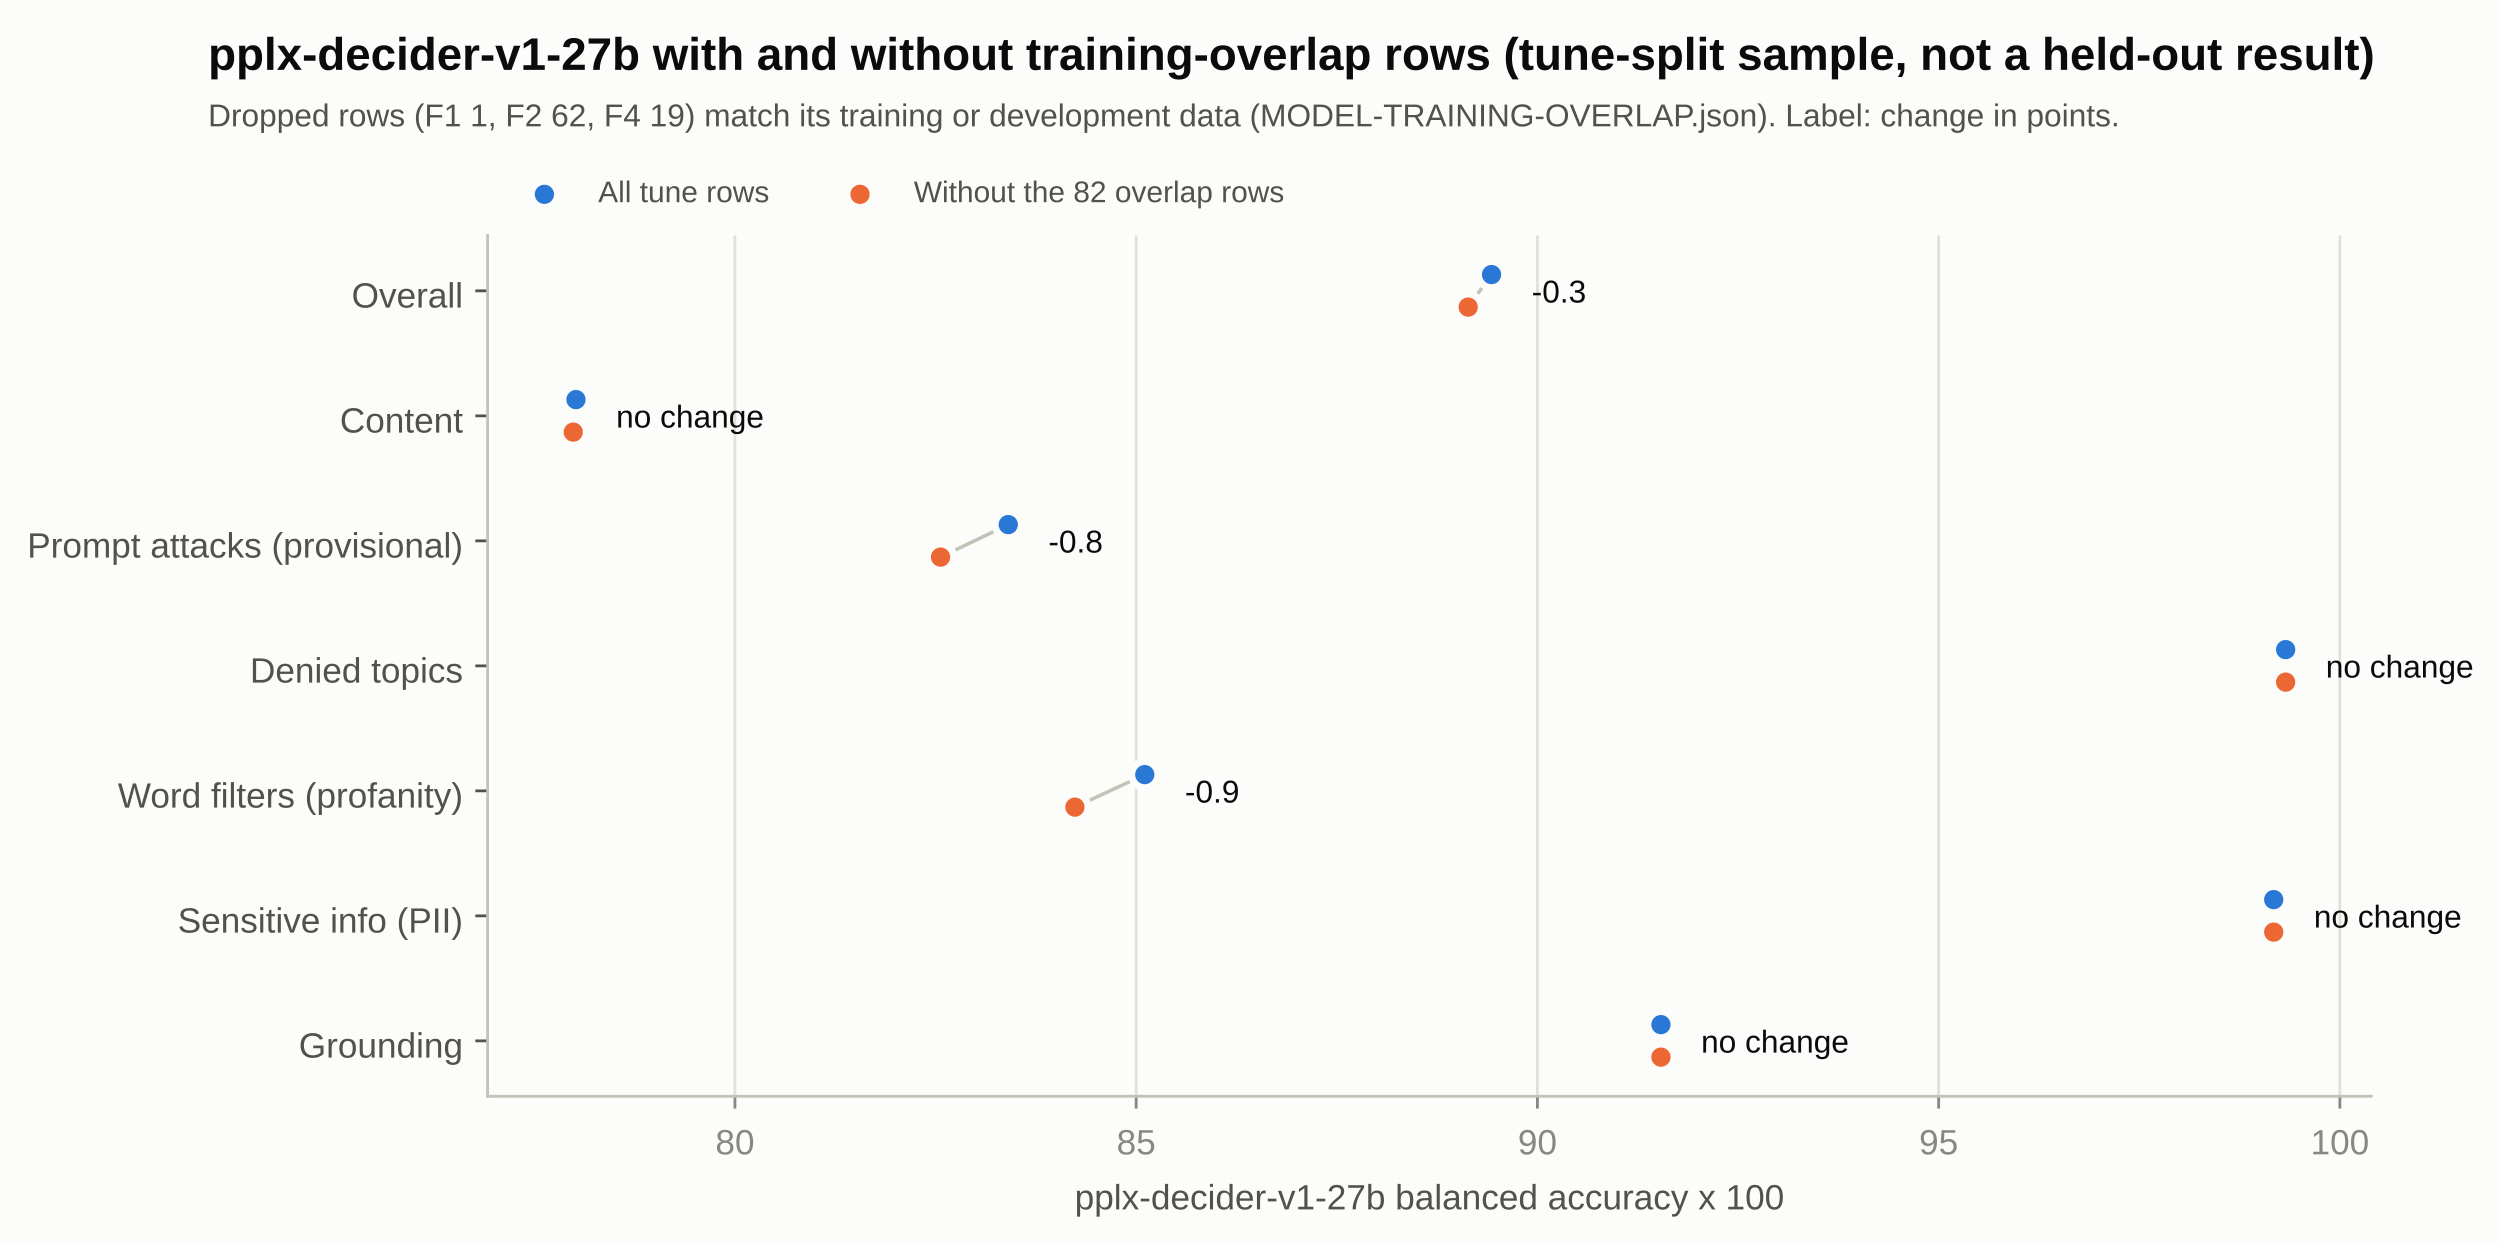
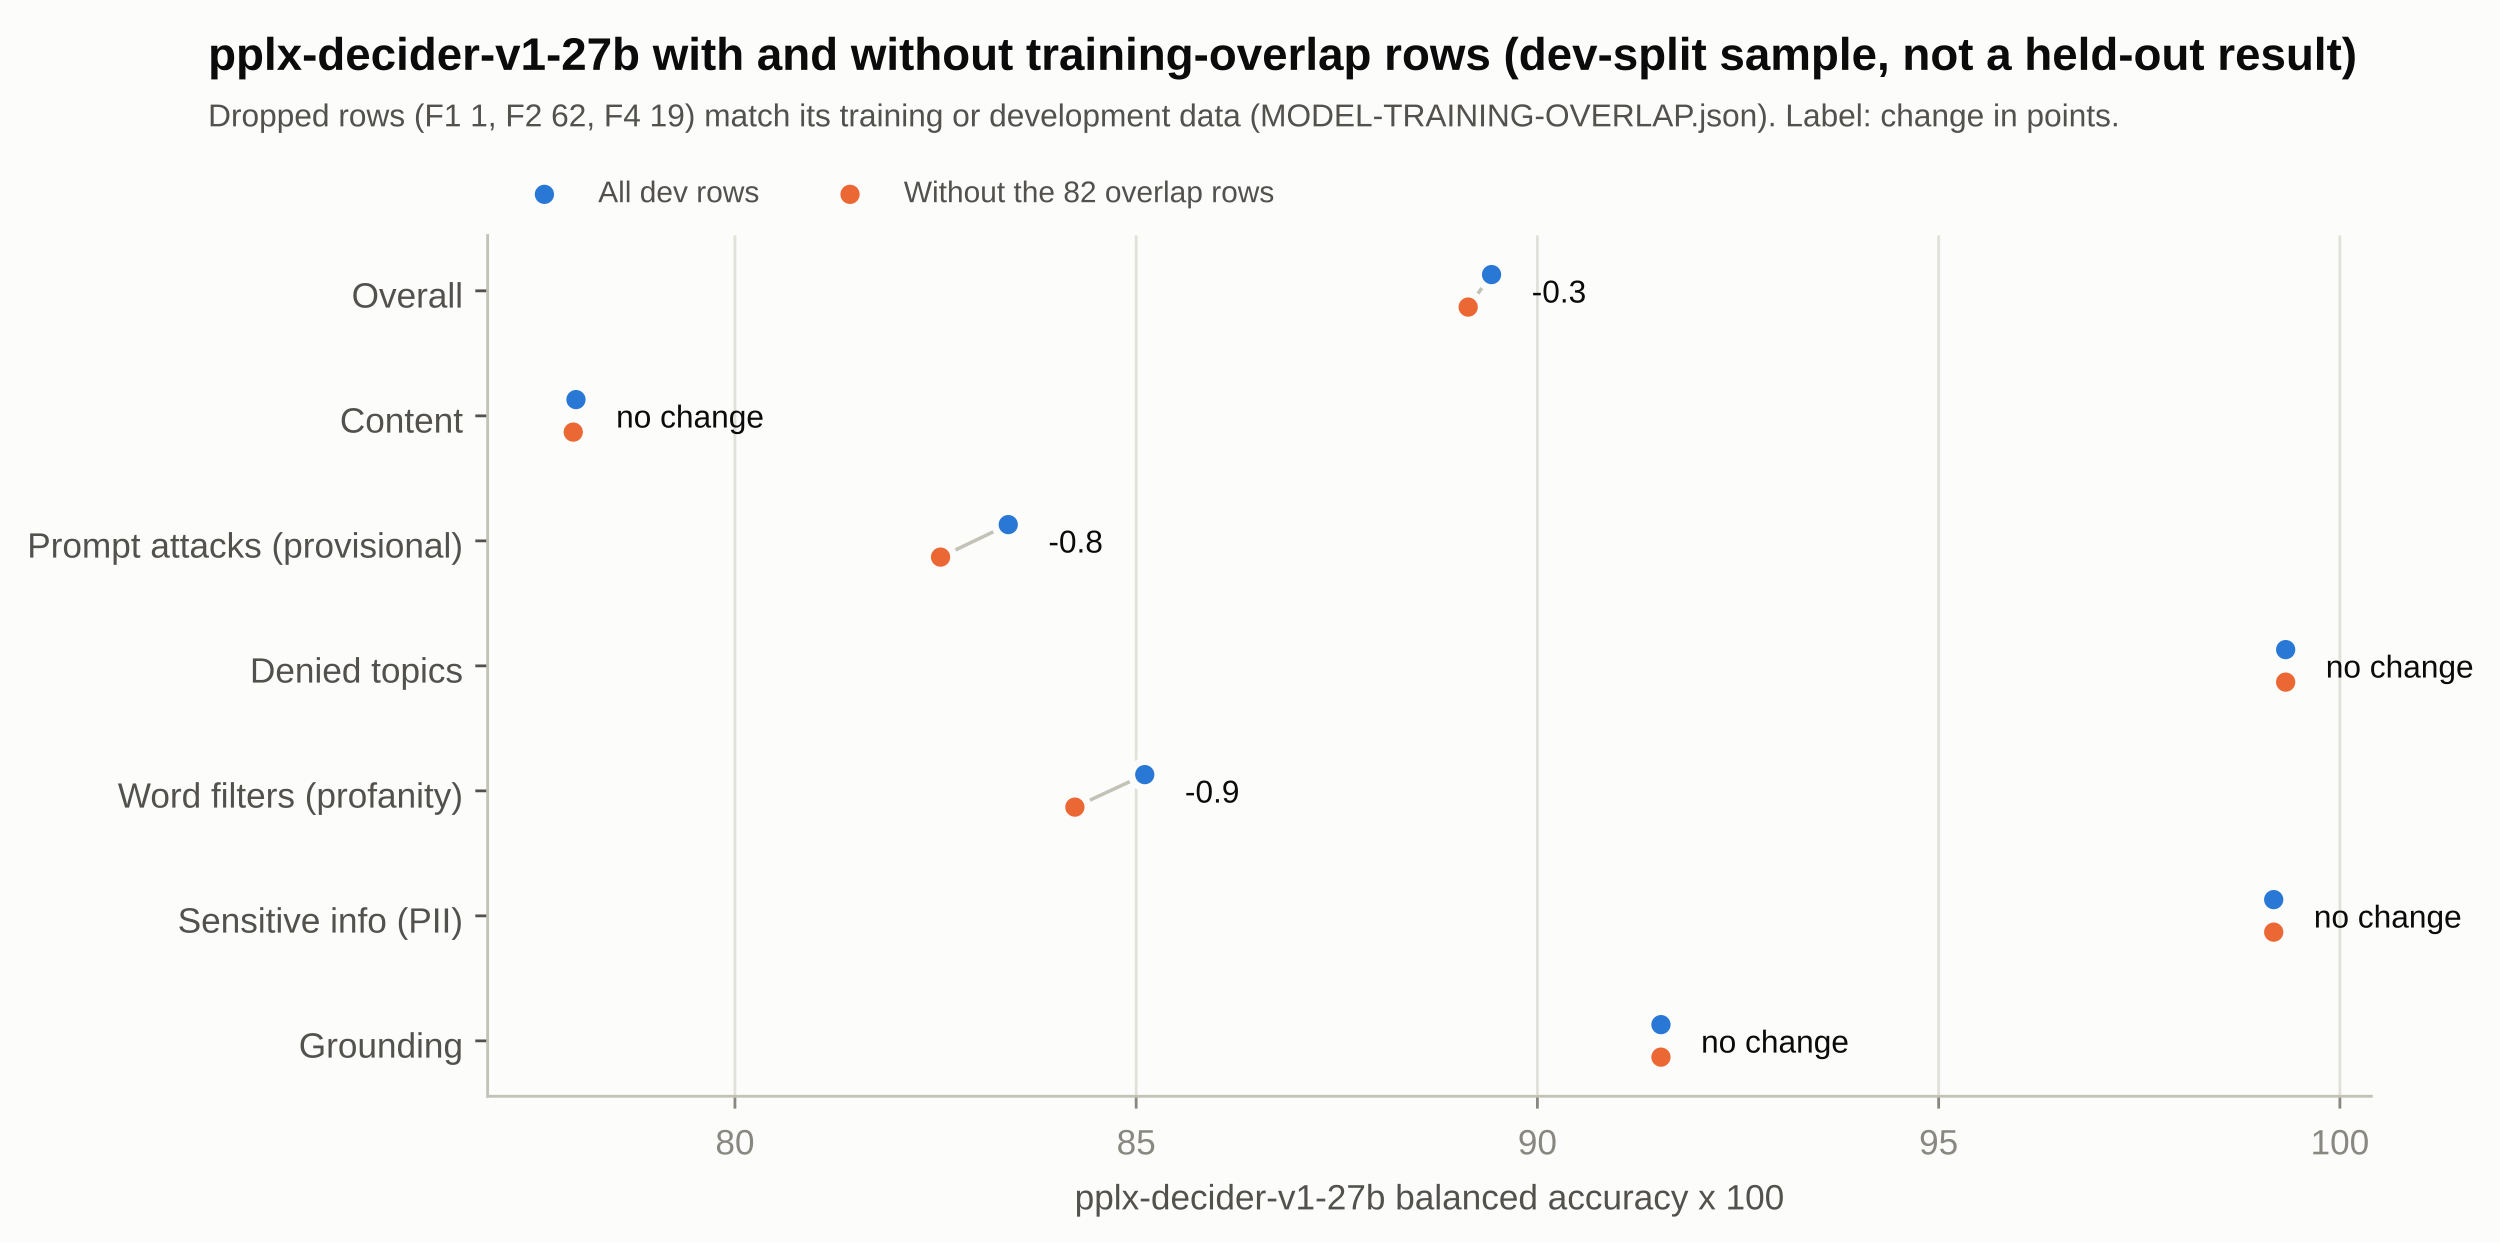
<svg xmlns="http://www.w3.org/2000/svg" xmlns:xlink="http://www.w3.org/1999/xlink" width="710.96pt" height="353.26pt" viewBox="0 0 710.96 353.26" version="1.1">
  <defs>
    <style type="text/css">*{stroke-linejoin: round; stroke-linecap: butt}</style>
  </defs>
  <g id="figure_1">
    <g id="patch_1">
      <path d="M 0 353.26  L 710.96 353.26  L 710.96 0  L 0 0  z " style="fill: #fcfcfb" />
    </g>
    <g id="axes_1">
      <g id="patch_2">
        <path d="M 138.673 311.76  L 674.353 311.76  L 674.353 66.96  L 138.673 66.96  z " style="fill: #fcfcfb" />
      </g>
      <g id="line2d_1">
-         <path d="M 424.174 78.087  L 417.524 87.33  " clip-path="url(#p99639ea901)" style="fill: none; stroke: #c3c2b7; stroke-linecap: square" />
+         <path d="M 424.174 78.087  L 417.524 87.33  " clip-path="url(#p5f80e92845)" style="fill: none; stroke: #c3c2b7; stroke-linecap: square" />
      </g>
      <g id="line2d_2">
-         <path d="M 163.799 113.638  L 163.023 122.881  " clip-path="url(#p99639ea901)" style="fill: none; stroke: #c3c2b7; stroke-linecap: square" />
+         <path d="M 163.799 113.638  L 163.023 122.881  " clip-path="url(#p5f80e92845)" style="fill: none; stroke: #c3c2b7; stroke-linecap: square" />
      </g>
      <g id="line2d_3">
-         <path d="M 286.731 149.188  L 267.478 158.431  " clip-path="url(#p99639ea901)" style="fill: none; stroke: #c3c2b7; stroke-linecap: square" />
+         <path d="M 286.731 149.188  L 267.478 158.431  " clip-path="url(#p5f80e92845)" style="fill: none; stroke: #c3c2b7; stroke-linecap: square" />
      </g>
      <g id="line2d_4">
-         <path d="M 650.004 184.738  L 650.004 193.982  " clip-path="url(#p99639ea901)" style="fill: none; stroke: #c3c2b7; stroke-linecap: square" />
+         <path d="M 650.004 184.738  L 650.004 193.982  " clip-path="url(#p5f80e92845)" style="fill: none; stroke: #c3c2b7; stroke-linecap: square" />
      </g>
      <g id="line2d_5">
-         <path d="M 325.554 220.289  L 305.685 229.532  " clip-path="url(#p99639ea901)" style="fill: none; stroke: #c3c2b7; stroke-linecap: square" />
+         <path d="M 325.554 220.289  L 305.685 229.532  " clip-path="url(#p5f80e92845)" style="fill: none; stroke: #c3c2b7; stroke-linecap: square" />
      </g>
      <g id="line2d_6">
-         <path d="M 646.606 255.839  L 646.606 265.082  " clip-path="url(#p99639ea901)" style="fill: none; stroke: #c3c2b7; stroke-linecap: square" />
+         <path d="M 646.606 255.839  L 646.606 265.082  " clip-path="url(#p5f80e92845)" style="fill: none; stroke: #c3c2b7; stroke-linecap: square" />
      </g>
      <g id="line2d_7">
-         <path d="M 472.348 291.39  L 472.348 300.633  " clip-path="url(#p99639ea901)" style="fill: none; stroke: #c3c2b7; stroke-linecap: square" />
+         <path d="M 472.348 291.39  L 472.348 300.633  " clip-path="url(#p5f80e92845)" style="fill: none; stroke: #c3c2b7; stroke-linecap: square" />
      </g>
      <g id="matplotlib.axis_1">
        <g id="xtick_1">
          <g id="line2d_8">
-             <path d="M 209.004 311.76  L 209.004 66.96  " clip-path="url(#p99639ea901)" style="fill: none; stroke: #e1e0d9; stroke-width: 0.8; stroke-linecap: square" />
+             <path d="M 209.004 311.76  L 209.004 66.96  " clip-path="url(#p5f80e92845)" style="fill: none; stroke: #e1e0d9; stroke-width: 0.8; stroke-linecap: square" />
          </g>
          <g id="line2d_9">
            <defs>
-               <path id="m9927404ad9" d="M 0 0  L 0 3.5  " style="stroke: #898781; stroke-width: 0.8" />
+               <path id="m721af9357c" d="M 0 0  L 0 3.5  " style="stroke: #898781; stroke-width: 0.8" />
            </defs>
            <g>
-               <use xlink:href="#m9927404ad9" x="209.004" y="311.76" style="fill: #898781; stroke: #898781; stroke-width: 0.8" />
+               <use xlink:href="#m721af9357c" x="209.004" y="311.76" style="fill: #898781; stroke: #898781; stroke-width: 0.8" />
            </g>
          </g>
          <g id="text_1">
            <text style="font-size: 10px; font-family: 'Helvetica Neue', 'Arial', 'DejaVu Sans'; text-anchor: middle; fill: #898781" x="209.004" y="328.28" transform="rotate(-0 209.0038 328.28)">80</text>
          </g>
        </g>
        <g id="xtick_2">
          <g id="line2d_10">
-             <path d="M 323.109 311.76  L 323.109 66.96  " clip-path="url(#p99639ea901)" style="fill: none; stroke: #e1e0d9; stroke-width: 0.8; stroke-linecap: square" />
+             <path d="M 323.109 311.76  L 323.109 66.96  " clip-path="url(#p5f80e92845)" style="fill: none; stroke: #e1e0d9; stroke-width: 0.8; stroke-linecap: square" />
          </g>
          <g id="line2d_11">
            <g>
-               <use xlink:href="#m9927404ad9" x="323.109" y="311.76" style="fill: #898781; stroke: #898781; stroke-width: 0.8" />
+               <use xlink:href="#m721af9357c" x="323.109" y="311.76" style="fill: #898781; stroke: #898781; stroke-width: 0.8" />
            </g>
          </g>
          <g id="text_2">
            <text style="font-size: 10px; font-family: 'Helvetica Neue', 'Arial', 'DejaVu Sans'; text-anchor: middle; fill: #898781" x="323.109" y="328.28" transform="rotate(-0 323.1088 328.28)">85</text>
          </g>
        </g>
        <g id="xtick_3">
          <g id="line2d_12">
-             <path d="M 437.214 311.76  L 437.214 66.96  " clip-path="url(#p99639ea901)" style="fill: none; stroke: #e1e0d9; stroke-width: 0.8; stroke-linecap: square" />
+             <path d="M 437.214 311.76  L 437.214 66.96  " clip-path="url(#p5f80e92845)" style="fill: none; stroke: #e1e0d9; stroke-width: 0.8; stroke-linecap: square" />
          </g>
          <g id="line2d_13">
            <g>
-               <use xlink:href="#m9927404ad9" x="437.214" y="311.76" style="fill: #898781; stroke: #898781; stroke-width: 0.8" />
+               <use xlink:href="#m721af9357c" x="437.214" y="311.76" style="fill: #898781; stroke: #898781; stroke-width: 0.8" />
            </g>
          </g>
          <g id="text_3">
            <text style="font-size: 10px; font-family: 'Helvetica Neue', 'Arial', 'DejaVu Sans'; text-anchor: middle; fill: #898781" x="437.214" y="328.28" transform="rotate(-0 437.2139 328.28)">90</text>
          </g>
        </g>
        <g id="xtick_4">
          <g id="line2d_14">
-             <path d="M 551.319 311.76  L 551.319 66.96  " clip-path="url(#p99639ea901)" style="fill: none; stroke: #e1e0d9; stroke-width: 0.8; stroke-linecap: square" />
+             <path d="M 551.319 311.76  L 551.319 66.96  " clip-path="url(#p5f80e92845)" style="fill: none; stroke: #e1e0d9; stroke-width: 0.8; stroke-linecap: square" />
          </g>
          <g id="line2d_15">
            <g>
-               <use xlink:href="#m9927404ad9" x="551.319" y="311.76" style="fill: #898781; stroke: #898781; stroke-width: 0.8" />
+               <use xlink:href="#m721af9357c" x="551.319" y="311.76" style="fill: #898781; stroke: #898781; stroke-width: 0.8" />
            </g>
          </g>
          <g id="text_4">
            <text style="font-size: 10px; font-family: 'Helvetica Neue', 'Arial', 'DejaVu Sans'; text-anchor: middle; fill: #898781" x="551.319" y="328.28" transform="rotate(-0 551.3189 328.28)">95</text>
          </g>
        </g>
        <g id="xtick_5">
          <g id="line2d_16">
-             <path d="M 665.424 311.76  L 665.424 66.96  " clip-path="url(#p99639ea901)" style="fill: none; stroke: #e1e0d9; stroke-width: 0.8; stroke-linecap: square" />
+             <path d="M 665.424 311.76  L 665.424 66.96  " clip-path="url(#p5f80e92845)" style="fill: none; stroke: #e1e0d9; stroke-width: 0.8; stroke-linecap: square" />
          </g>
          <g id="line2d_17">
            <g>
-               <use xlink:href="#m9927404ad9" x="665.424" y="311.76" style="fill: #898781; stroke: #898781; stroke-width: 0.8" />
+               <use xlink:href="#m721af9357c" x="665.424" y="311.76" style="fill: #898781; stroke: #898781; stroke-width: 0.8" />
            </g>
          </g>
          <g id="text_5">
            <text style="font-size: 10px; font-family: 'Helvetica Neue', 'Arial', 'DejaVu Sans'; text-anchor: middle; fill: #898781" x="665.424" y="328.28" transform="rotate(-0 665.424 328.28)">100</text>
          </g>
        </g>
        <g id="text_6">
          <text style="font-size: 10px; font-family: 'Helvetica Neue', 'Arial', 'DejaVu Sans'; text-anchor: middle; fill: #52514e" x="406.513" y="343.93" transform="rotate(-0 406.5134 343.93)">pplx-decider-v1-27b balanced accuracy x 100</text>
        </g>
      </g>
      <g id="matplotlib.axis_2">
        <g id="ytick_1">
          <g id="line2d_18">
            <defs>
-               <path id="mbb9f335a5d" d="M 0 0  L -3.5 0  " style="stroke: #52514e; stroke-width: 0.8" />
+               <path id="mc8928a85e5" d="M 0 0  L -3.5 0  " style="stroke: #52514e; stroke-width: 0.8" />
            </defs>
            <g>
-               <use xlink:href="#mbb9f335a5d" x="138.673" y="82.709" style="fill: #52514e; stroke: #52514e; stroke-width: 0.8" />
+               <use xlink:href="#mc8928a85e5" x="138.673" y="82.709" style="fill: #52514e; stroke: #52514e; stroke-width: 0.8" />
            </g>
          </g>
          <g id="text_7">
            <text style="font-size: 10px; font-family: 'Helvetica Neue', 'Arial', 'DejaVu Sans'; text-anchor: end; fill: #52514e" x="131.673" y="87.469" transform="rotate(-0 131.6734 87.46882)">Overall</text>
          </g>
        </g>
        <g id="ytick_2">
          <g id="line2d_19">
            <g>
-               <use xlink:href="#mbb9f335a5d" x="138.673" y="118.259" style="fill: #52514e; stroke: #52514e; stroke-width: 0.8" />
+               <use xlink:href="#mc8928a85e5" x="138.673" y="118.259" style="fill: #52514e; stroke: #52514e; stroke-width: 0.8" />
            </g>
          </g>
          <g id="text_8">
            <text style="font-size: 10px; font-family: 'Helvetica Neue', 'Arial', 'DejaVu Sans'; text-anchor: end; fill: #52514e" x="131.673" y="123.019" transform="rotate(-0 131.6734 123.0192)">Content</text>
          </g>
        </g>
        <g id="ytick_3">
          <g id="line2d_20">
            <g>
-               <use xlink:href="#mbb9f335a5d" x="138.673" y="153.81" style="fill: #52514e; stroke: #52514e; stroke-width: 0.8" />
+               <use xlink:href="#mc8928a85e5" x="138.673" y="153.81" style="fill: #52514e; stroke: #52514e; stroke-width: 0.8" />
            </g>
          </g>
          <g id="text_9">
            <text style="font-size: 10px; font-family: 'Helvetica Neue', 'Arial', 'DejaVu Sans'; text-anchor: end; fill: #52514e" x="131.673" y="158.57" transform="rotate(-0 131.6734 158.5696)">Prompt attacks (provisional)</text>
          </g>
        </g>
        <g id="ytick_4">
          <g id="line2d_21">
            <g>
-               <use xlink:href="#mbb9f335a5d" x="138.673" y="189.36" style="fill: #52514e; stroke: #52514e; stroke-width: 0.8" />
+               <use xlink:href="#mc8928a85e5" x="138.673" y="189.36" style="fill: #52514e; stroke: #52514e; stroke-width: 0.8" />
            </g>
          </g>
          <g id="text_10">
            <text style="font-size: 10px; font-family: 'Helvetica Neue', 'Arial', 'DejaVu Sans'; text-anchor: end; fill: #52514e" x="131.673" y="194.12" transform="rotate(-0 131.6734 194.12)">Denied topics</text>
          </g>
        </g>
        <g id="ytick_5">
          <g id="line2d_22">
            <g>
-               <use xlink:href="#mbb9f335a5d" x="138.673" y="224.91" style="fill: #52514e; stroke: #52514e; stroke-width: 0.8" />
+               <use xlink:href="#mc8928a85e5" x="138.673" y="224.91" style="fill: #52514e; stroke: #52514e; stroke-width: 0.8" />
            </g>
          </g>
          <g id="text_11">
            <text style="font-size: 10px; font-family: 'Helvetica Neue', 'Arial', 'DejaVu Sans'; text-anchor: end; fill: #52514e" x="131.673" y="229.67" transform="rotate(-0 131.6734 229.6704)">Word filters (profanity)</text>
          </g>
        </g>
        <g id="ytick_6">
          <g id="line2d_23">
            <g>
-               <use xlink:href="#mbb9f335a5d" x="138.673" y="260.461" style="fill: #52514e; stroke: #52514e; stroke-width: 0.8" />
+               <use xlink:href="#mc8928a85e5" x="138.673" y="260.461" style="fill: #52514e; stroke: #52514e; stroke-width: 0.8" />
            </g>
          </g>
          <g id="text_12">
            <text style="font-size: 10px; font-family: 'Helvetica Neue', 'Arial', 'DejaVu Sans'; text-anchor: end; fill: #52514e" x="131.673" y="265.221" transform="rotate(-0 131.6734 265.2208)">Sensitive info (PII)</text>
          </g>
        </g>
        <g id="ytick_7">
          <g id="line2d_24">
            <g>
-               <use xlink:href="#mbb9f335a5d" x="138.673" y="296.011" style="fill: #52514e; stroke: #52514e; stroke-width: 0.8" />
+               <use xlink:href="#mc8928a85e5" x="138.673" y="296.011" style="fill: #52514e; stroke: #52514e; stroke-width: 0.8" />
            </g>
          </g>
          <g id="text_13">
            <text style="font-size: 10px; font-family: 'Helvetica Neue', 'Arial', 'DejaVu Sans'; text-anchor: end; fill: #52514e" x="131.673" y="300.771" transform="rotate(-0 131.6734 300.7712)">Grounding</text>
          </g>
        </g>
      </g>
      <g id="patch_3">
        <path d="M 138.673 311.76  L 138.673 66.96  " style="fill: none; stroke: #c3c2b7; stroke-width: 0.8; stroke-linejoin: miter; stroke-linecap: square" />
      </g>
      <g id="patch_4">
        <path d="M 138.673 311.76  L 674.353 311.76  " style="fill: none; stroke: #c3c2b7; stroke-width: 0.8; stroke-linejoin: miter; stroke-linecap: square" />
      </g>
      <g id="PathCollection_1">
        <defs>
-           <path id="mcdd5e57897" d="M 0 3.742  C 0.992 3.742 1.944 3.347 2.646 2.646  C 3.347 1.944 3.742 0.992 3.742 0  C 3.742 -0.992 3.347 -1.944 2.646 -2.646  C 1.944 -3.347 0.992 -3.742 0 -3.742  C -0.992 -3.742 -1.944 -3.347 -2.646 -2.646  C -3.347 -1.944 -3.742 -0.992 -3.742 0  C -3.742 0.992 -3.347 1.944 -2.646 2.646  C -1.944 3.347 -0.992 3.742 0 3.742  z " style="stroke: #fcfcfb; stroke-width: 2" />
+           <path id="ma0c1a842f9" d="M 0 3.742  C 0.992 3.742 1.944 3.347 2.646 2.646  C 3.347 1.944 3.742 0.992 3.742 0  C 3.742 -0.992 3.347 -1.944 2.646 -2.646  C 1.944 -3.347 0.992 -3.742 0 -3.742  C -0.992 -3.742 -1.944 -3.347 -2.646 -2.646  C -3.347 -1.944 -3.742 -0.992 -3.742 0  C -3.742 0.992 -3.347 1.944 -2.646 2.646  C -1.944 3.347 -0.992 3.742 0 3.742  z " style="stroke: #fcfcfb; stroke-width: 2" />
        </defs>
-         <g clip-path="url(#p99639ea901)">
-           <use xlink:href="#mcdd5e57897" x="424.174" y="78.087" style="fill: #2a78d6; stroke: #fcfcfb; stroke-width: 2" />
+         <g clip-path="url(#p5f80e92845)">
+           <use xlink:href="#ma0c1a842f9" x="424.174" y="78.087" style="fill: #2a78d6; stroke: #fcfcfb; stroke-width: 2" />
        </g>
      </g>
      <g id="PathCollection_2">
        <defs>
-           <path id="m814eb65b07" d="M 0 3.742  C 0.992 3.742 1.944 3.347 2.646 2.646  C 3.347 1.944 3.742 0.992 3.742 0  C 3.742 -0.992 3.347 -1.944 2.646 -2.646  C 1.944 -3.347 0.992 -3.742 0 -3.742  C -0.992 -3.742 -1.944 -3.347 -2.646 -2.646  C -3.347 -1.944 -3.742 -0.992 -3.742 0  C -3.742 0.992 -3.347 1.944 -2.646 2.646  C -1.944 3.347 -0.992 3.742 0 3.742  z " style="stroke: #fcfcfb; stroke-width: 2" />
+           <path id="m62d49ca5db" d="M 0 3.742  C 0.992 3.742 1.944 3.347 2.646 2.646  C 3.347 1.944 3.742 0.992 3.742 0  C 3.742 -0.992 3.347 -1.944 2.646 -2.646  C 1.944 -3.347 0.992 -3.742 0 -3.742  C -0.992 -3.742 -1.944 -3.347 -2.646 -2.646  C -3.347 -1.944 -3.742 -0.992 -3.742 0  C -3.742 0.992 -3.347 1.944 -2.646 2.646  C -1.944 3.347 -0.992 3.742 0 3.742  z " style="stroke: #fcfcfb; stroke-width: 2" />
        </defs>
-         <g clip-path="url(#p99639ea901)">
-           <use xlink:href="#m814eb65b07" x="417.524" y="87.33" style="fill: #eb6834; stroke: #fcfcfb; stroke-width: 2" />
+         <g clip-path="url(#p5f80e92845)">
+           <use xlink:href="#m62d49ca5db" x="417.524" y="87.33" style="fill: #eb6834; stroke: #fcfcfb; stroke-width: 2" />
        </g>
      </g>
      <g id="text_14">
        <text style="font-size: 9px; font-family: 'Helvetica Neue', 'Arial', 'DejaVu Sans'; text-anchor: start; fill: #0b0b0b" x="435.584" y="86.034" transform="rotate(-0 435.584 86.03432)">-0.3</text>
      </g>
      <g id="PathCollection_3">
-         <g clip-path="url(#p99639ea901)">
-           <use xlink:href="#mcdd5e57897" x="163.799" y="113.638" style="fill: #2a78d6; stroke: #fcfcfb; stroke-width: 2" />
+         <g clip-path="url(#p5f80e92845)">
+           <use xlink:href="#ma0c1a842f9" x="163.799" y="113.638" style="fill: #2a78d6; stroke: #fcfcfb; stroke-width: 2" />
        </g>
      </g>
      <g id="PathCollection_4">
-         <g clip-path="url(#p99639ea901)">
-           <use xlink:href="#m814eb65b07" x="163.023" y="122.881" style="fill: #eb6834; stroke: #fcfcfb; stroke-width: 2" />
+         <g clip-path="url(#p5f80e92845)">
+           <use xlink:href="#m62d49ca5db" x="163.023" y="122.881" style="fill: #eb6834; stroke: #fcfcfb; stroke-width: 2" />
        </g>
      </g>
      <g id="text_15">
        <text style="font-size: 9px; font-family: 'Helvetica Neue', 'Arial', 'DejaVu Sans'; text-anchor: start; fill: #0b0b0b" x="175.209" y="121.585" transform="rotate(-0 175.2092 121.5847)">no change</text>
      </g>
      <g id="PathCollection_5">
-         <g clip-path="url(#p99639ea901)">
-           <use xlink:href="#mcdd5e57897" x="286.731" y="149.188" style="fill: #2a78d6; stroke: #fcfcfb; stroke-width: 2" />
+         <g clip-path="url(#p5f80e92845)">
+           <use xlink:href="#ma0c1a842f9" x="286.731" y="149.188" style="fill: #2a78d6; stroke: #fcfcfb; stroke-width: 2" />
        </g>
      </g>
      <g id="PathCollection_6">
-         <g clip-path="url(#p99639ea901)">
-           <use xlink:href="#m814eb65b07" x="267.478" y="158.431" style="fill: #eb6834; stroke: #fcfcfb; stroke-width: 2" />
+         <g clip-path="url(#p5f80e92845)">
+           <use xlink:href="#m62d49ca5db" x="267.478" y="158.431" style="fill: #eb6834; stroke: #fcfcfb; stroke-width: 2" />
        </g>
      </g>
      <g id="text_16">
        <text style="font-size: 9px; font-family: 'Helvetica Neue', 'Arial', 'DejaVu Sans'; text-anchor: start; fill: #0b0b0b" x="298.142" y="157.135" transform="rotate(-0 298.1415 157.1351)">-0.8</text>
      </g>
      <g id="PathCollection_7">
-         <g clip-path="url(#p99639ea901)">
-           <use xlink:href="#mcdd5e57897" x="650.004" y="184.738" style="fill: #2a78d6; stroke: #fcfcfb; stroke-width: 2" />
+         <g clip-path="url(#p5f80e92845)">
+           <use xlink:href="#ma0c1a842f9" x="650.004" y="184.738" style="fill: #2a78d6; stroke: #fcfcfb; stroke-width: 2" />
        </g>
      </g>
      <g id="PathCollection_8">
-         <g clip-path="url(#p99639ea901)">
-           <use xlink:href="#m814eb65b07" x="650.004" y="193.982" style="fill: #eb6834; stroke: #fcfcfb; stroke-width: 2" />
+         <g clip-path="url(#p5f80e92845)">
+           <use xlink:href="#m62d49ca5db" x="650.004" y="193.982" style="fill: #eb6834; stroke: #fcfcfb; stroke-width: 2" />
        </g>
      </g>
      <g id="text_17">
        <text style="font-size: 9px; font-family: 'Helvetica Neue', 'Arial', 'DejaVu Sans'; text-anchor: start; fill: #0b0b0b" x="661.415" y="192.685" transform="rotate(-0 661.4149 192.6855)">no change</text>
      </g>
      <g id="PathCollection_9">
-         <g clip-path="url(#p99639ea901)">
-           <use xlink:href="#mcdd5e57897" x="325.554" y="220.289" style="fill: #2a78d6; stroke: #fcfcfb; stroke-width: 2" />
+         <g clip-path="url(#p5f80e92845)">
+           <use xlink:href="#ma0c1a842f9" x="325.554" y="220.289" style="fill: #2a78d6; stroke: #fcfcfb; stroke-width: 2" />
        </g>
      </g>
      <g id="PathCollection_10">
-         <g clip-path="url(#p99639ea901)">
-           <use xlink:href="#m814eb65b07" x="305.685" y="229.532" style="fill: #eb6834; stroke: #fcfcfb; stroke-width: 2" />
+         <g clip-path="url(#p5f80e92845)">
+           <use xlink:href="#m62d49ca5db" x="305.685" y="229.532" style="fill: #eb6834; stroke: #fcfcfb; stroke-width: 2" />
        </g>
      </g>
      <g id="text_18">
        <text style="font-size: 9px; font-family: 'Helvetica Neue', 'Arial', 'DejaVu Sans'; text-anchor: start; fill: #0b0b0b" x="336.964" y="228.236" transform="rotate(-0 336.9641 228.2359)">-0.9</text>
      </g>
      <g id="PathCollection_11">
-         <g clip-path="url(#p99639ea901)">
-           <use xlink:href="#mcdd5e57897" x="646.606" y="255.839" style="fill: #2a78d6; stroke: #fcfcfb; stroke-width: 2" />
+         <g clip-path="url(#p5f80e92845)">
+           <use xlink:href="#ma0c1a842f9" x="646.606" y="255.839" style="fill: #2a78d6; stroke: #fcfcfb; stroke-width: 2" />
        </g>
      </g>
      <g id="PathCollection_12">
-         <g clip-path="url(#p99639ea901)">
-           <use xlink:href="#m814eb65b07" x="646.606" y="265.082" style="fill: #eb6834; stroke: #fcfcfb; stroke-width: 2" />
+         <g clip-path="url(#p5f80e92845)">
+           <use xlink:href="#m62d49ca5db" x="646.606" y="265.082" style="fill: #eb6834; stroke: #fcfcfb; stroke-width: 2" />
        </g>
      </g>
      <g id="text_19">
        <text style="font-size: 9px; font-family: 'Helvetica Neue', 'Arial', 'DejaVu Sans'; text-anchor: start; fill: #0b0b0b" x="658.016" y="263.786" transform="rotate(-0 658.0161 263.7863)">no change</text>
      </g>
      <g id="PathCollection_13">
-         <g clip-path="url(#p99639ea901)">
-           <use xlink:href="#mcdd5e57897" x="472.348" y="291.39" style="fill: #2a78d6; stroke: #fcfcfb; stroke-width: 2" />
+         <g clip-path="url(#p5f80e92845)">
+           <use xlink:href="#ma0c1a842f9" x="472.348" y="291.39" style="fill: #2a78d6; stroke: #fcfcfb; stroke-width: 2" />
        </g>
      </g>
      <g id="PathCollection_14">
-         <g clip-path="url(#p99639ea901)">
-           <use xlink:href="#m814eb65b07" x="472.348" y="300.633" style="fill: #eb6834; stroke: #fcfcfb; stroke-width: 2" />
+         <g clip-path="url(#p5f80e92845)">
+           <use xlink:href="#m62d49ca5db" x="472.348" y="300.633" style="fill: #eb6834; stroke: #fcfcfb; stroke-width: 2" />
        </g>
      </g>
      <g id="text_20">
        <text style="font-size: 9px; font-family: 'Helvetica Neue', 'Arial', 'DejaVu Sans'; text-anchor: start; fill: #0b0b0b" x="483.758" y="299.337" transform="rotate(-0 483.7584 299.3367)">no change</text>
      </g>
      <g id="legend_1">
        <g id="PathCollection_15">
          <g>
-             <use xlink:href="#mcdd5e57897" x="154.823" y="55.268" style="fill: #2a78d6; stroke: #fcfcfb; stroke-width: 2" />
+             <use xlink:href="#ma0c1a842f9" x="154.823" y="55.268" style="fill: #2a78d6; stroke: #fcfcfb; stroke-width: 2" />
          </g>
        </g>
        <g id="text_21">
-           <text style="font-size: 8.5px; font-family: 'Helvetica Neue', 'Arial', 'DejaVu Sans'; text-anchor: start; fill: #52514e" x="170.123" y="57.499" transform="rotate(-0 170.1234 57.4995)">All tune rows</text>
+           <text style="font-size: 8.5px; font-family: 'Helvetica Neue', 'Arial', 'DejaVu Sans'; text-anchor: start; fill: #52514e" x="170.123" y="57.499" transform="rotate(-0 170.1234 57.4995)">All dev rows</text>
        </g>
        <g id="PathCollection_16">
          <g>
-             <use xlink:href="#m814eb65b07" x="244.574" y="55.268" style="fill: #eb6834; stroke: #fcfcfb; stroke-width: 2" />
+             <use xlink:href="#m62d49ca5db" x="241.736" y="55.268" style="fill: #eb6834; stroke: #fcfcfb; stroke-width: 2" />
          </g>
        </g>
        <g id="text_22">
-           <text style="font-size: 8.5px; font-family: 'Helvetica Neue', 'Arial', 'DejaVu Sans'; text-anchor: start; fill: #52514e" x="259.874" y="57.499" transform="rotate(-0 259.8741 57.4995)">Without the 82 overlap rows</text>
+           <text style="font-size: 8.5px; font-family: 'Helvetica Neue', 'Arial', 'DejaVu Sans'; text-anchor: start; fill: #52514e" x="257.036" y="57.499" transform="rotate(-0 257.0359 57.4995)">Without the 82 overlap rows</text>
        </g>
      </g>
    </g>
    <g id="text_23">
-       <text style="font-weight: 700; font-size: 13px; font-family: 'Helvetica Neue', 'Arial', 'DejaVu Sans'; text-anchor: start; fill: #0b0b0b" x="59.185" y="19.875" transform="rotate(-0 59.18544 19.875)">pplx-decider-v1-27b with and without training-overlap rows (tune-split sample, not a held-out result)</text>
+       <text style="font-weight: 700; font-size: 13px; font-family: 'Helvetica Neue', 'Arial', 'DejaVu Sans'; text-anchor: start; fill: #0b0b0b" x="59.185" y="19.875" transform="rotate(-0 59.18544 19.875)">pplx-decider-v1-27b with and without training-overlap rows (dev-split sample, not a held-out result)</text>
    </g>
    <g id="text_24">
      <text style="font-size: 9px; font-family: 'Helvetica Neue', 'Arial', 'DejaVu Sans'; text-anchor: start; fill: #52514e" x="59.185" y="35.928" transform="rotate(-0 59.18544 35.928)">Dropped rows (F1 1, F2 62, F4 19) match its training or development data (MODEL-TRAINING-OVERLAP.json). Label: change in points.</text>
    </g>
  </g>
  <defs>
-     <clipPath id="p99639ea901">
+     <clipPath id="p5f80e92845">
      <rect x="138.673" y="66.96" width="535.68" height="244.8" />
    </clipPath>
  </defs>
</svg>
